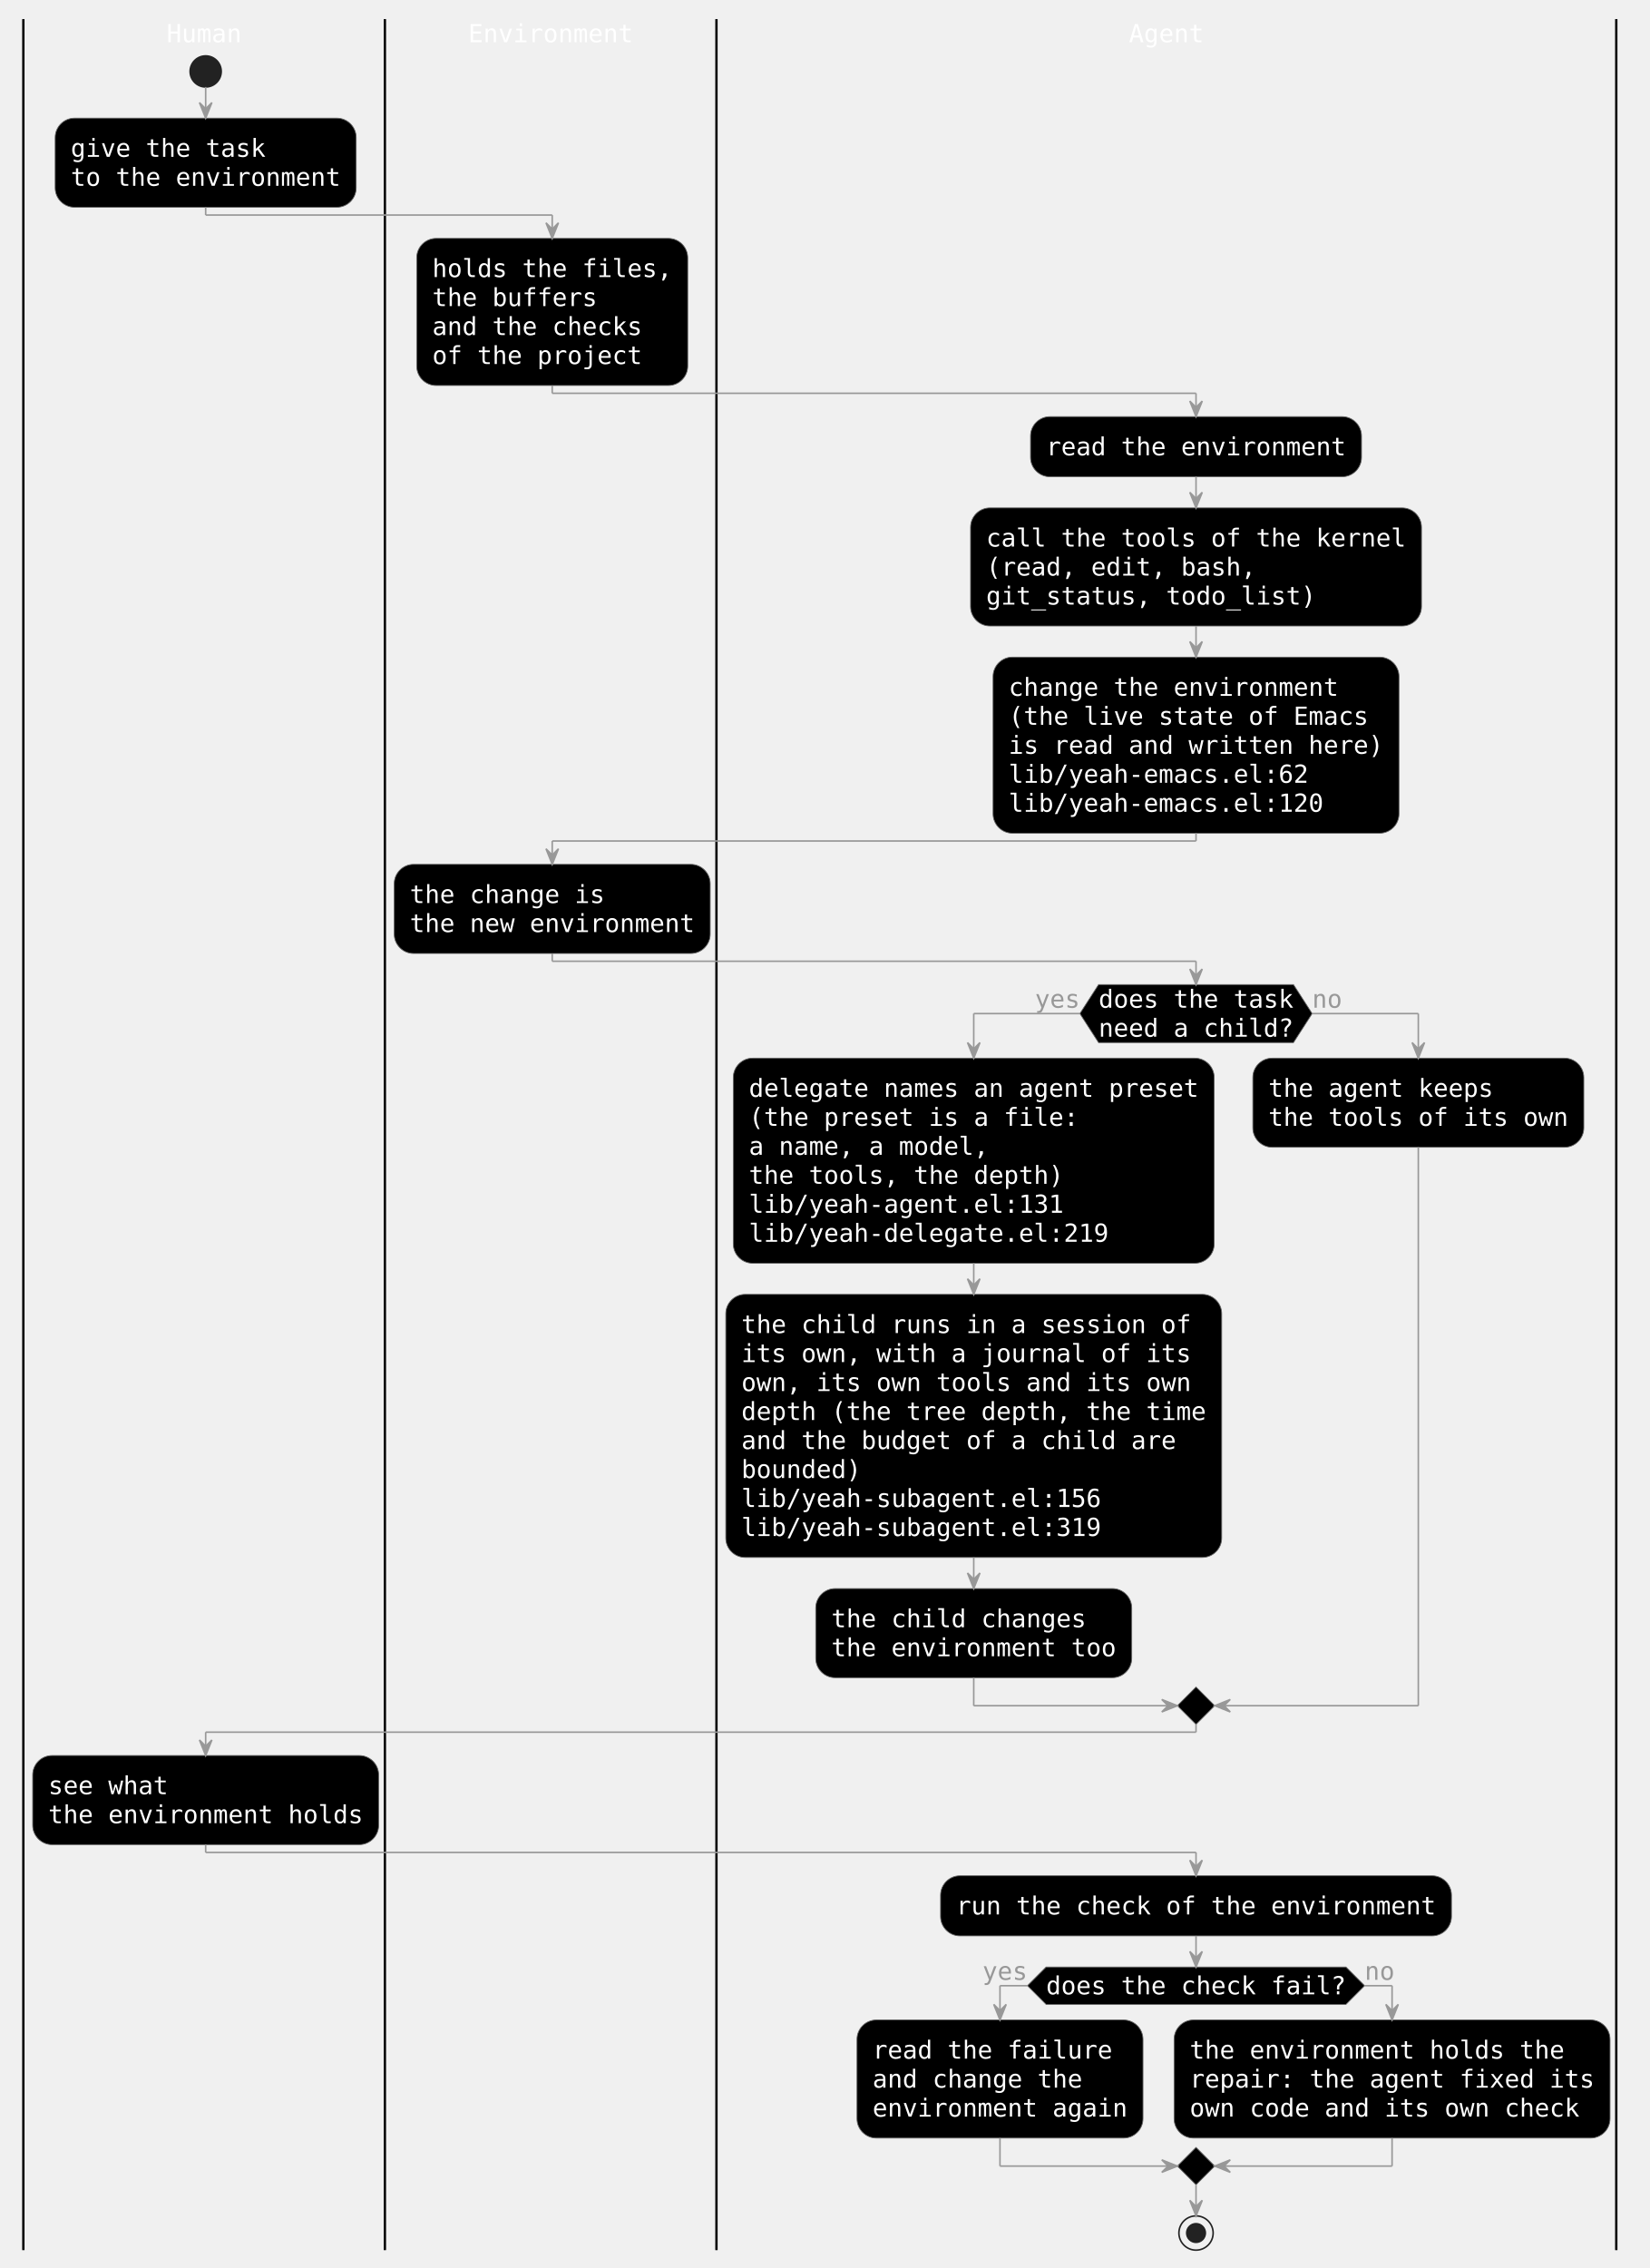
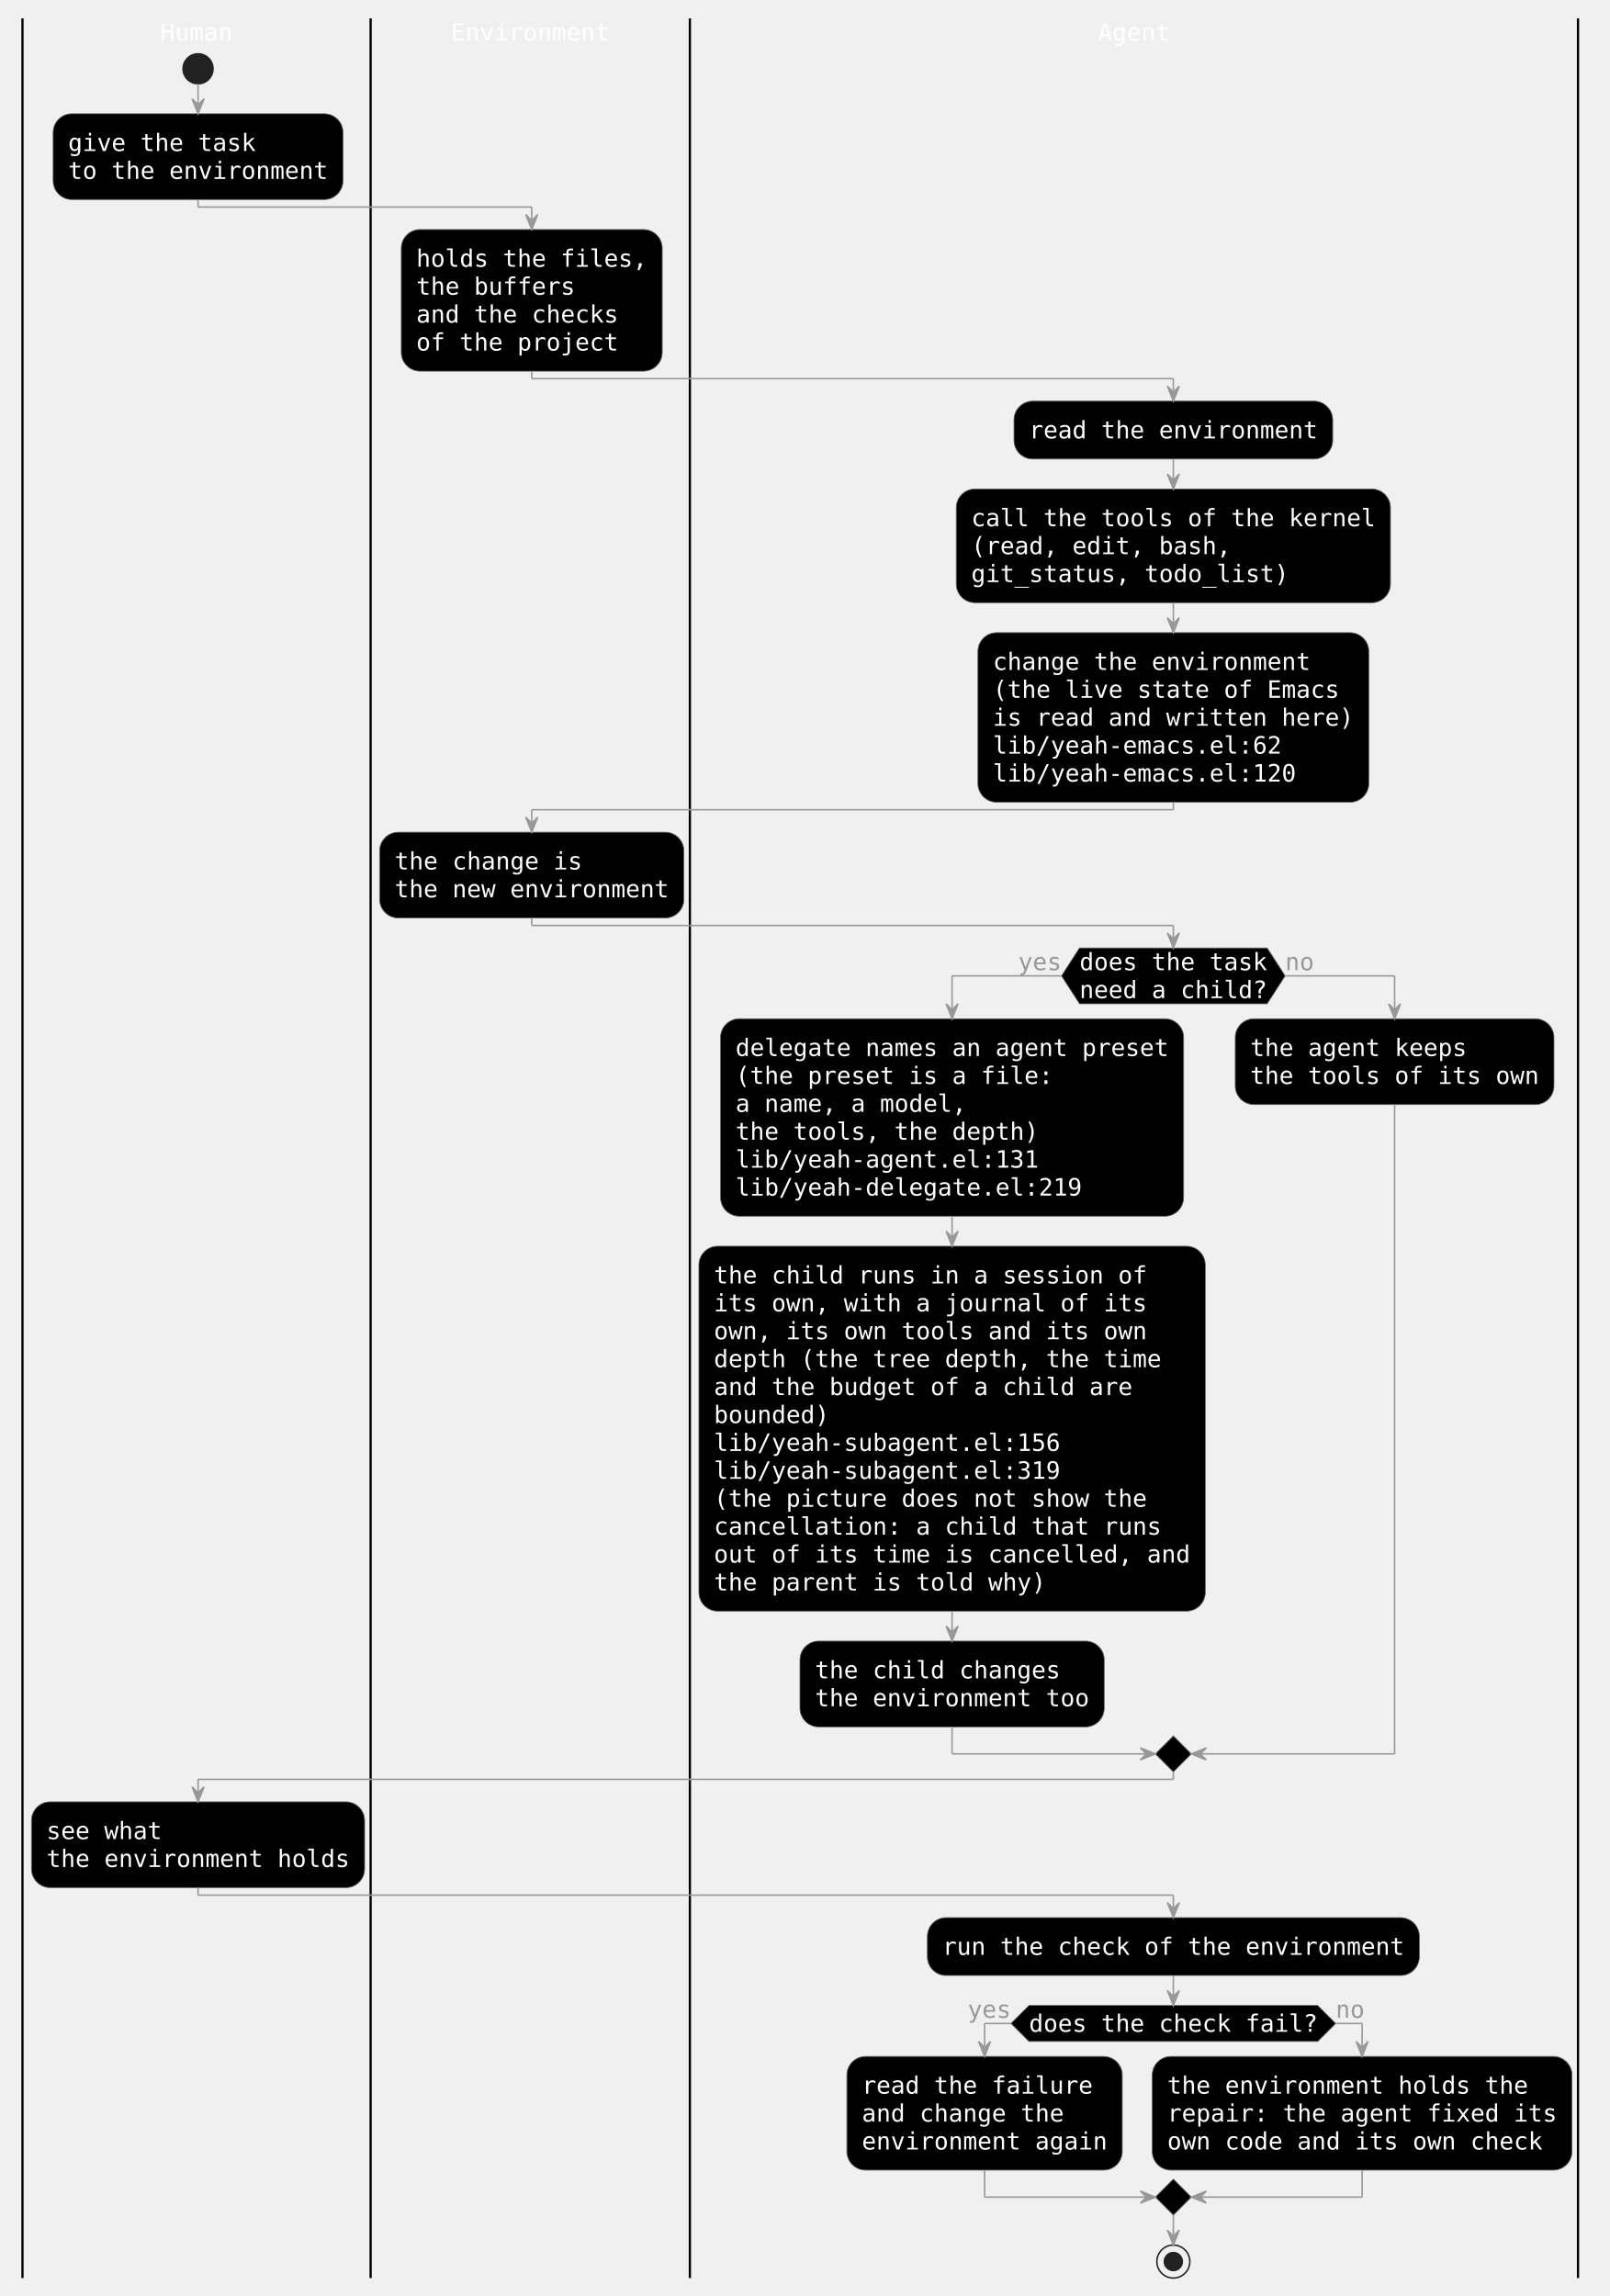
- <svg xmlns="http://www.w3.org/2000/svg" contentStyleType="text/css" data-diagram-type="ACTIVITY" height="1457px" preserveAspectRatio="none" style="width:1060px;height:1457px;background:#000000;" version="1.1" viewBox="0 0 1060 1457" width="1060px" zoomAndPan="magnify">
+ <svg xmlns="http://www.w3.org/2000/svg" contentStyleType="text/css" data-diagram-type="ACTIVITY" height="1532px" preserveAspectRatio="none" style="width:1074px;height:1532px;background:#000000;" version="1.1" viewBox="0 0 1074 1532" width="1074px" zoomAndPan="magnify">
  <defs />
  <g>
-     <rect fill="none" height="18.625" style="stroke:none;stroke-width:1;" width="1027.26" x="15" y="12.273" />
+     <rect fill="none" height="18.625" style="stroke:none;stroke-width:1;" width="1041.709" x="15" y="12.273" />
    <ellipse cx="132.144" cy="45.898" fill="#222222" rx="10" ry="10" style="stroke:#222222;stroke-width:1;" />
    <rect fill="#000000" height="57.25" rx="12.5" ry="12.5" style="stroke:#646464;stroke-width:0.5;" width="193.391" x="35.449" y="75.898" />
    <text fill="#FFFFFF" font-family="'DejaVu Sans Mono'" font-size="16" lengthAdjust="spacing" textLength="125.227" x="45.449" y="100.75">give the task</text>
    <text fill="#FFFFFF" font-family="'DejaVu Sans Mono'" font-size="16" lengthAdjust="spacing" textLength="173.391" x="45.449" y="119.375">to the environment</text>
-     <rect fill="#000000" height="57.25" rx="12.5" ry="12.5" style="stroke:#646464;stroke-width:0.5;" width="222.289" x="21" y="1127.773" />
-     <text fill="#FFFFFF" font-family="'DejaVu Sans Mono'" font-size="16" lengthAdjust="spacing" textLength="77.062" x="31" y="1152.625">see what</text>
-     <text fill="#FFFFFF" font-family="'DejaVu Sans Mono'" font-size="16" lengthAdjust="spacing" textLength="202.289" x="31" y="1171.25">the environment holds</text>
-     <line style="stroke:#000000;stroke-width:1.5;" x1="15" x2="15" y1="12.273" y2="1445.523" />
+     <rect fill="#000000" height="57.25" rx="12.5" ry="12.5" style="stroke:#646464;stroke-width:0.5;" width="222.289" x="21" y="1202.273" />
+     <text fill="#FFFFFF" font-family="'DejaVu Sans Mono'" font-size="16" lengthAdjust="spacing" textLength="77.062" x="31" y="1227.125">see what</text>
+     <text fill="#FFFFFF" font-family="'DejaVu Sans Mono'" font-size="16" lengthAdjust="spacing" textLength="202.289" x="31" y="1245.75">the environment holds</text>
+     <line style="stroke:#000000;stroke-width:1.5;" x1="15" x2="15" y1="12.273" y2="1520.023" />
    <rect fill="#000000" height="94.5" rx="12.5" ry="12.5" style="stroke:#646464;stroke-width:0.5;" width="174.125" x="267.738" y="153.148" />
    <text fill="#FFFFFF" font-family="'DejaVu Sans Mono'" font-size="16" lengthAdjust="spacing" textLength="154.125" x="277.738" y="178">holds the files,</text>
    <text fill="#FFFFFF" font-family="'DejaVu Sans Mono'" font-size="16" lengthAdjust="spacing" textLength="105.961" x="277.738" y="196.625">the buffers</text>
    <text fill="#FFFFFF" font-family="'DejaVu Sans Mono'" font-size="16" lengthAdjust="spacing" textLength="134.859" x="277.738" y="215.25">and the checks</text>
    <text fill="#FFFFFF" font-family="'DejaVu Sans Mono'" font-size="16" lengthAdjust="spacing" textLength="134.859" x="277.738" y="233.875">of the project</text>
    <rect fill="#000000" height="57.25" rx="12.5" ry="12.5" style="stroke:#646464;stroke-width:0.5;" width="203.023" x="253.289" y="555.273" />
    <text fill="#FFFFFF" font-family="'DejaVu Sans Mono'" font-size="16" lengthAdjust="spacing" textLength="125.227" x="263.289" y="580.125">the change is</text>
    <text fill="#FFFFFF" font-family="'DejaVu Sans Mono'" font-size="16" lengthAdjust="spacing" textLength="183.023" x="263.289" y="598.75">the new environment</text>
-     <line style="stroke:#000000;stroke-width:1.5;" x1="247.289" x2="247.289" y1="12.273" y2="1445.523" />
-     <rect fill="#000000" height="38.625" rx="12.5" ry="12.5" style="stroke:#646464;stroke-width:0.5;" width="212.656" x="662.111" y="267.648" />
-     <text fill="#FFFFFF" font-family="'DejaVu Sans Mono'" font-size="16" lengthAdjust="spacing" textLength="192.656" x="672.111" y="292.5">read the environment</text>
-     <rect fill="#000000" height="75.875" rx="12.5" ry="12.5" style="stroke:#646464;stroke-width:0.5;" width="289.719" x="623.58" y="326.273" />
-     <text fill="#FFFFFF" font-family="'DejaVu Sans Mono'" font-size="16" lengthAdjust="spacing" textLength="269.719" x="633.58" y="351.125">call the tools of the kernel</text>
-     <text fill="#FFFFFF" font-family="'DejaVu Sans Mono'" font-size="16" lengthAdjust="spacing" textLength="173.391" x="633.58" y="369.75">(read, edit, bash,</text>
-     <text fill="#FFFFFF" font-family="'DejaVu Sans Mono'" font-size="16" lengthAdjust="spacing" textLength="211.922" x="633.58" y="388.375">git_status, todo_list)</text>
-     <rect fill="#000000" height="113.125" rx="12.5" ry="12.5" style="stroke:#646464;stroke-width:0.5;" width="260.82" x="638.029" y="422.148" />
-     <text fill="#FFFFFF" font-family="'DejaVu Sans Mono'" font-size="16" lengthAdjust="spacing" textLength="211.922" x="648.029" y="447">change the environment</text>
-     <text fill="#FFFFFF" font-family="'DejaVu Sans Mono'" font-size="16" lengthAdjust="spacing" textLength="231.188" x="648.029" y="465.625">(the live state of Emacs</text>
-     <text fill="#FFFFFF" font-family="'DejaVu Sans Mono'" font-size="16" lengthAdjust="spacing" textLength="240.82" x="648.029" y="484.25">is read and written here)</text>
-     <text fill="#FFFFFF" font-family="'DejaVu Sans Mono'" font-size="16" lengthAdjust="spacing" textLength="192.656" x="648.029" y="502.875">lib/yeah-emacs.el:62</text>
-     <text fill="#FFFFFF" font-family="'DejaVu Sans Mono'" font-size="16" lengthAdjust="spacing" textLength="202.289" x="648.029" y="521.5">lib/yeah-emacs.el:120</text>
-     <polygon fill="#000000" points="705.826,632.523,831.053,632.523,843.053,651.148,831.053,669.773,705.826,669.773,693.826,651.148,705.826,632.523" style="stroke:#646464;stroke-width:0.5;" />
-     <text fill="#FFFFFF" font-family="'DejaVu Sans Mono'" font-size="16" lengthAdjust="spacing" textLength="125.227" x="705.826" y="647.375">does the task</text>
-     <text fill="#FFFFFF" font-family="'DejaVu Sans Mono'" font-size="16" lengthAdjust="spacing" textLength="125.227" x="705.826" y="666">need a child?</text>
-     <text fill="#989898" font-family="'DejaVu Sans Mono'" font-size="16" lengthAdjust="spacing" textLength="28.898" x="664.928" y="647.375">yes</text>
-     <text fill="#989898" font-family="'DejaVu Sans Mono'" font-size="16" lengthAdjust="spacing" textLength="19.266" x="843.053" y="647.375">no</text>
-     <rect fill="#000000" height="131.75" rx="12.5" ry="12.5" style="stroke:#646464;stroke-width:0.5;" width="308.984" x="471.129" y="679.773" />
-     <text fill="#FFFFFF" font-family="'DejaVu Sans Mono'" font-size="16" lengthAdjust="spacing" textLength="288.984" x="481.129" y="704.625">delegate names an agent preset</text>
-     <text fill="#FFFFFF" font-family="'DejaVu Sans Mono'" font-size="16" lengthAdjust="spacing" textLength="211.922" x="481.129" y="723.25">(the preset is a file:</text>
-     <text fill="#FFFFFF" font-family="'DejaVu Sans Mono'" font-size="16" lengthAdjust="spacing" textLength="154.125" x="481.129" y="741.875">a name, a model,</text>
-     <text fill="#FFFFFF" font-family="'DejaVu Sans Mono'" font-size="16" lengthAdjust="spacing" textLength="202.289" x="481.129" y="760.5">the tools, the depth)</text>
-     <text fill="#FFFFFF" font-family="'DejaVu Sans Mono'" font-size="16" lengthAdjust="spacing" textLength="202.289" x="481.129" y="779.125">lib/yeah-agent.el:131</text>
-     <text fill="#FFFFFF" font-family="'DejaVu Sans Mono'" font-size="16" lengthAdjust="spacing" textLength="231.188" x="481.129" y="797.75">lib/yeah-delegate.el:219</text>
-     <rect fill="#000000" height="169" rx="12.5" ry="12.5" style="stroke:#646464;stroke-width:0.5;" width="318.617" x="466.312" y="831.523" />
+     <line style="stroke:#000000;stroke-width:1.5;" x1="247.289" x2="247.289" y1="12.273" y2="1520.023" />
+     <rect fill="#000000" height="38.625" rx="12.5" ry="12.5" style="stroke:#646464;stroke-width:0.5;" width="212.656" x="676.561" y="267.648" />
+     <text fill="#FFFFFF" font-family="'DejaVu Sans Mono'" font-size="16" lengthAdjust="spacing" textLength="192.656" x="686.561" y="292.5">read the environment</text>
+     <rect fill="#000000" height="75.875" rx="12.5" ry="12.5" style="stroke:#646464;stroke-width:0.5;" width="289.719" x="638.029" y="326.273" />
+     <text fill="#FFFFFF" font-family="'DejaVu Sans Mono'" font-size="16" lengthAdjust="spacing" textLength="269.719" x="648.029" y="351.125">call the tools of the kernel</text>
+     <text fill="#FFFFFF" font-family="'DejaVu Sans Mono'" font-size="16" lengthAdjust="spacing" textLength="173.391" x="648.029" y="369.75">(read, edit, bash,</text>
+     <text fill="#FFFFFF" font-family="'DejaVu Sans Mono'" font-size="16" lengthAdjust="spacing" textLength="211.922" x="648.029" y="388.375">git_status, todo_list)</text>
+     <rect fill="#000000" height="113.125" rx="12.5" ry="12.5" style="stroke:#646464;stroke-width:0.5;" width="260.82" x="652.479" y="422.148" />
+     <text fill="#FFFFFF" font-family="'DejaVu Sans Mono'" font-size="16" lengthAdjust="spacing" textLength="211.922" x="662.479" y="447">change the environment</text>
+     <text fill="#FFFFFF" font-family="'DejaVu Sans Mono'" font-size="16" lengthAdjust="spacing" textLength="231.188" x="662.479" y="465.625">(the live state of Emacs</text>
+     <text fill="#FFFFFF" font-family="'DejaVu Sans Mono'" font-size="16" lengthAdjust="spacing" textLength="240.82" x="662.479" y="484.25">is read and written here)</text>
+     <text fill="#FFFFFF" font-family="'DejaVu Sans Mono'" font-size="16" lengthAdjust="spacing" textLength="192.656" x="662.479" y="502.875">lib/yeah-emacs.el:62</text>
+     <text fill="#FFFFFF" font-family="'DejaVu Sans Mono'" font-size="16" lengthAdjust="spacing" textLength="202.289" x="662.479" y="521.5">lib/yeah-emacs.el:120</text>
+     <polygon fill="#000000" points="720.275,632.523,845.502,632.523,857.502,651.148,845.502,669.773,720.275,669.773,708.275,651.148,720.275,632.523" style="stroke:#646464;stroke-width:0.5;" />
+     <text fill="#FFFFFF" font-family="'DejaVu Sans Mono'" font-size="16" lengthAdjust="spacing" textLength="125.227" x="720.275" y="647.375">does the task</text>
+     <text fill="#FFFFFF" font-family="'DejaVu Sans Mono'" font-size="16" lengthAdjust="spacing" textLength="125.227" x="720.275" y="666">need a child?</text>
+     <text fill="#989898" font-family="'DejaVu Sans Mono'" font-size="16" lengthAdjust="spacing" textLength="28.898" x="679.377" y="647.375">yes</text>
+     <text fill="#989898" font-family="'DejaVu Sans Mono'" font-size="16" lengthAdjust="spacing" textLength="19.266" x="857.502" y="647.375">no</text>
+     <rect fill="#000000" height="131.75" rx="12.5" ry="12.5" style="stroke:#646464;stroke-width:0.5;" width="308.984" x="480.762" y="679.773" />
+     <text fill="#FFFFFF" font-family="'DejaVu Sans Mono'" font-size="16" lengthAdjust="spacing" textLength="288.984" x="490.762" y="704.625">delegate names an agent preset</text>
+     <text fill="#FFFFFF" font-family="'DejaVu Sans Mono'" font-size="16" lengthAdjust="spacing" textLength="211.922" x="490.762" y="723.25">(the preset is a file:</text>
+     <text fill="#FFFFFF" font-family="'DejaVu Sans Mono'" font-size="16" lengthAdjust="spacing" textLength="154.125" x="490.762" y="741.875">a name, a model,</text>
+     <text fill="#FFFFFF" font-family="'DejaVu Sans Mono'" font-size="16" lengthAdjust="spacing" textLength="202.289" x="490.762" y="760.5">the tools, the depth)</text>
+     <text fill="#FFFFFF" font-family="'DejaVu Sans Mono'" font-size="16" lengthAdjust="spacing" textLength="202.289" x="490.762" y="779.125">lib/yeah-agent.el:131</text>
+     <text fill="#FFFFFF" font-family="'DejaVu Sans Mono'" font-size="16" lengthAdjust="spacing" textLength="231.188" x="490.762" y="797.75">lib/yeah-delegate.el:219</text>
+     <rect fill="#000000" height="243.5" rx="12.5" ry="12.5" style="stroke:#646464;stroke-width:0.5;" width="337.883" x="466.312" y="831.523" />
    <text fill="#FFFFFF" font-family="'DejaVu Sans Mono'" font-size="16" lengthAdjust="spacing" textLength="288.984" x="476.312" y="856.375">the child runs in a session of</text>
    <text fill="#FFFFFF" font-family="'DejaVu Sans Mono'" font-size="16" lengthAdjust="spacing" textLength="288.984" x="476.312" y="875">its own, with a journal of its</text>
    <text fill="#FFFFFF" font-family="'DejaVu Sans Mono'" font-size="16" lengthAdjust="spacing" textLength="288.984" x="476.312" y="893.625">own, its own tools and its own</text>
    <text fill="#FFFFFF" font-family="'DejaVu Sans Mono'" font-size="16" lengthAdjust="spacing" textLength="298.617" x="476.312" y="912.25">depth (the tree depth, the time</text>
    <text fill="#FFFFFF" font-family="'DejaVu Sans Mono'" font-size="16" lengthAdjust="spacing" textLength="279.352" x="476.312" y="930.875">and the budget of a child are</text>
    <text fill="#FFFFFF" font-family="'DejaVu Sans Mono'" font-size="16" lengthAdjust="spacing" textLength="77.062" x="476.312" y="949.5">bounded)</text>
    <text fill="#FFFFFF" font-family="'DejaVu Sans Mono'" font-size="16" lengthAdjust="spacing" textLength="231.188" x="476.312" y="968.125">lib/yeah-subagent.el:156</text>
    <text fill="#FFFFFF" font-family="'DejaVu Sans Mono'" font-size="16" lengthAdjust="spacing" textLength="231.188" x="476.312" y="986.75">lib/yeah-subagent.el:319</text>
-     <rect fill="#000000" height="57.25" rx="12.5" ry="12.5" style="stroke:#646464;stroke-width:0.5;" width="203.023" x="524.109" y="1020.523" />
-     <text fill="#FFFFFF" font-family="'DejaVu Sans Mono'" font-size="16" lengthAdjust="spacing" textLength="163.758" x="534.109" y="1045.375">the child changes</text>
-     <text fill="#FFFFFF" font-family="'DejaVu Sans Mono'" font-size="16" lengthAdjust="spacing" textLength="183.023" x="534.109" y="1064">the environment too</text>
-     <rect fill="#000000" height="57.25" rx="12.5" ry="12.5" style="stroke:#646464;stroke-width:0.5;" width="212.656" x="804.93" y="679.773" />
-     <text fill="#FFFFFF" font-family="'DejaVu Sans Mono'" font-size="16" lengthAdjust="spacing" textLength="144.492" x="814.93" y="704.625">the agent keeps</text>
-     <text fill="#FFFFFF" font-family="'DejaVu Sans Mono'" font-size="16" lengthAdjust="spacing" textLength="192.656" x="814.93" y="723.25">the tools of its own</text>
-     <polygon fill="#000000" points="768.439,1083.773,780.439,1095.773,768.439,1107.773,756.439,1095.773,768.439,1083.773" style="stroke:#646464;stroke-width:0.5;" />
-     <rect fill="#000000" height="38.625" rx="12.5" ry="12.5" style="stroke:#646464;stroke-width:0.5;" width="328.25" x="604.314" y="1205.023" />
-     <text fill="#FFFFFF" font-family="'DejaVu Sans Mono'" font-size="16" lengthAdjust="spacing" textLength="308.25" x="614.314" y="1229.875">run the check of the environment</text>
-     <polygon fill="#000000" points="672.111,1263.648,864.768,1263.648,876.768,1275.648,864.768,1287.648,672.111,1287.648,660.111,1275.648,672.111,1263.648" style="stroke:#646464;stroke-width:0.5;" />
-     <text fill="#FFFFFF" font-family="'DejaVu Sans Mono'" font-size="16" lengthAdjust="spacing" textLength="192.656" x="672.111" y="1281.188">does the check fail?</text>
-     <text fill="#989898" font-family="'DejaVu Sans Mono'" font-size="16" lengthAdjust="spacing" textLength="28.898" x="631.213" y="1271.875">yes</text>
-     <text fill="#989898" font-family="'DejaVu Sans Mono'" font-size="16" lengthAdjust="spacing" textLength="19.266" x="876.768" y="1271.875">no</text>
-     <rect fill="#000000" height="75.875" rx="12.5" ry="12.5" style="stroke:#646464;stroke-width:0.5;" width="183.758" x="550.6" y="1297.648" />
-     <text fill="#FFFFFF" font-family="'DejaVu Sans Mono'" font-size="16" lengthAdjust="spacing" textLength="154.125" x="560.6" y="1322.5">read the failure</text>
-     <text fill="#FFFFFF" font-family="'DejaVu Sans Mono'" font-size="16" lengthAdjust="spacing" textLength="134.859" x="560.6" y="1341.125">and change the</text>
-     <text fill="#FFFFFF" font-family="'DejaVu Sans Mono'" font-size="16" lengthAdjust="spacing" textLength="163.758" x="560.6" y="1359.75">environment again</text>
-     <rect fill="#000000" height="75.875" rx="12.5" ry="12.5" style="stroke:#646464;stroke-width:0.5;" width="280.086" x="754.357" y="1297.648" />
-     <text fill="#FFFFFF" font-family="'DejaVu Sans Mono'" font-size="16" lengthAdjust="spacing" textLength="240.82" x="764.357" y="1322.5">the environment holds the</text>
-     <text fill="#FFFFFF" font-family="'DejaVu Sans Mono'" font-size="16" lengthAdjust="spacing" textLength="260.086" x="764.357" y="1341.125">repair: the agent fixed its</text>
-     <text fill="#FFFFFF" font-family="'DejaVu Sans Mono'" font-size="16" lengthAdjust="spacing" textLength="250.453" x="764.357" y="1359.75">own code and its own check</text>
-     <polygon fill="#000000" points="768.439,1379.523,780.439,1391.523,768.439,1403.523,756.439,1391.523,768.439,1379.523" style="stroke:#646464;stroke-width:0.5;" />
-     <ellipse cx="768.439" cy="1434.523" fill="none" rx="11" ry="11" style="stroke:#222222;stroke-width:1;" />
-     <ellipse cx="768.439" cy="1434.523" fill="#222222" rx="6" ry="6" style="stroke:#222222;stroke-width:1;" />
-     <line style="stroke:#000000;stroke-width:1.5;" x1="460.312" x2="460.312" y1="12.273" y2="1445.523" />
-     <line style="stroke:#000000;stroke-width:1.5;" x1="1038.443" x2="1038.443" y1="12.273" y2="1445.523" />
+     <text fill="#FFFFFF" font-family="'DejaVu Sans Mono'" font-size="16" lengthAdjust="spacing" textLength="288.984" x="476.312" y="1005.375">(the picture does not show the</text>
+     <text fill="#FFFFFF" font-family="'DejaVu Sans Mono'" font-size="16" lengthAdjust="spacing" textLength="298.617" x="476.312" y="1024">cancellation: a child that runs</text>
+     <text fill="#FFFFFF" font-family="'DejaVu Sans Mono'" font-size="16" lengthAdjust="spacing" textLength="317.883" x="476.312" y="1042.625">out of its time is cancelled, and</text>
+     <text fill="#FFFFFF" font-family="'DejaVu Sans Mono'" font-size="16" lengthAdjust="spacing" textLength="221.555" x="476.312" y="1061.25">the parent is told why)</text>
+     <rect fill="#000000" height="57.25" rx="12.5" ry="12.5" style="stroke:#646464;stroke-width:0.5;" width="203.023" x="533.742" y="1095.023" />
+     <text fill="#FFFFFF" font-family="'DejaVu Sans Mono'" font-size="16" lengthAdjust="spacing" textLength="163.758" x="543.742" y="1119.875">the child changes</text>
+     <text fill="#FFFFFF" font-family="'DejaVu Sans Mono'" font-size="16" lengthAdjust="spacing" textLength="183.023" x="543.742" y="1138.5">the environment too</text>
+     <rect fill="#000000" height="57.25" rx="12.5" ry="12.5" style="stroke:#646464;stroke-width:0.5;" width="212.656" x="824.195" y="679.773" />
+     <text fill="#FFFFFF" font-family="'DejaVu Sans Mono'" font-size="16" lengthAdjust="spacing" textLength="144.492" x="834.195" y="704.625">the agent keeps</text>
+     <text fill="#FFFFFF" font-family="'DejaVu Sans Mono'" font-size="16" lengthAdjust="spacing" textLength="192.656" x="834.195" y="723.25">the tools of its own</text>
+     <polygon fill="#000000" points="782.889,1158.273,794.889,1170.273,782.889,1182.273,770.889,1170.273,782.889,1158.273" style="stroke:#646464;stroke-width:0.5;" />
+     <rect fill="#000000" height="38.625" rx="12.5" ry="12.5" style="stroke:#646464;stroke-width:0.5;" width="328.25" x="618.764" y="1279.523" />
+     <text fill="#FFFFFF" font-family="'DejaVu Sans Mono'" font-size="16" lengthAdjust="spacing" textLength="308.25" x="628.764" y="1304.375">run the check of the environment</text>
+     <polygon fill="#000000" points="686.561,1338.148,879.217,1338.148,891.217,1350.148,879.217,1362.148,686.561,1362.148,674.561,1350.148,686.561,1338.148" style="stroke:#646464;stroke-width:0.5;" />
+     <text fill="#FFFFFF" font-family="'DejaVu Sans Mono'" font-size="16" lengthAdjust="spacing" textLength="192.656" x="686.561" y="1355.688">does the check fail?</text>
+     <text fill="#989898" font-family="'DejaVu Sans Mono'" font-size="16" lengthAdjust="spacing" textLength="28.898" x="645.662" y="1346.375">yes</text>
+     <text fill="#989898" font-family="'DejaVu Sans Mono'" font-size="16" lengthAdjust="spacing" textLength="19.266" x="891.217" y="1346.375">no</text>
+     <rect fill="#000000" height="75.875" rx="12.5" ry="12.5" style="stroke:#646464;stroke-width:0.5;" width="183.758" x="565.049" y="1372.148" />
+     <text fill="#FFFFFF" font-family="'DejaVu Sans Mono'" font-size="16" lengthAdjust="spacing" textLength="154.125" x="575.049" y="1397">read the failure</text>
+     <text fill="#FFFFFF" font-family="'DejaVu Sans Mono'" font-size="16" lengthAdjust="spacing" textLength="134.859" x="575.049" y="1415.625">and change the</text>
+     <text fill="#FFFFFF" font-family="'DejaVu Sans Mono'" font-size="16" lengthAdjust="spacing" textLength="163.758" x="575.049" y="1434.25">environment again</text>
+     <rect fill="#000000" height="75.875" rx="12.5" ry="12.5" style="stroke:#646464;stroke-width:0.5;" width="280.086" x="768.807" y="1372.148" />
+     <text fill="#FFFFFF" font-family="'DejaVu Sans Mono'" font-size="16" lengthAdjust="spacing" textLength="240.82" x="778.807" y="1397">the environment holds the</text>
+     <text fill="#FFFFFF" font-family="'DejaVu Sans Mono'" font-size="16" lengthAdjust="spacing" textLength="260.086" x="778.807" y="1415.625">repair: the agent fixed its</text>
+     <text fill="#FFFFFF" font-family="'DejaVu Sans Mono'" font-size="16" lengthAdjust="spacing" textLength="250.453" x="778.807" y="1434.25">own code and its own check</text>
+     <polygon fill="#000000" points="782.889,1454.023,794.889,1466.023,782.889,1478.023,770.889,1466.023,782.889,1454.023" style="stroke:#646464;stroke-width:0.5;" />
+     <ellipse cx="782.889" cy="1509.023" fill="none" rx="11" ry="11" style="stroke:#222222;stroke-width:1;" />
+     <ellipse cx="782.889" cy="1509.023" fill="#222222" rx="6" ry="6" style="stroke:#222222;stroke-width:1;" />
+     <line style="stroke:#000000;stroke-width:1.5;" x1="460.312" x2="460.312" y1="12.273" y2="1520.023" />
+     <line style="stroke:#000000;stroke-width:1.5;" x1="1052.893" x2="1052.893" y1="12.273" y2="1520.023" />
    <line style="stroke:#989898;stroke-width:1;" x1="132.144" x2="132.144" y1="55.898" y2="75.898" />
    <polygon fill="#989898" points="128.144,65.898,132.144,75.898,136.144,65.898,132.144,69.898" style="stroke:#989898;stroke-width:1;" />
-     <line style="stroke:#989898;stroke-width:1;" x1="768.439" x2="768.439" y1="306.273" y2="326.273" />
-     <polygon fill="#989898" points="764.439,316.273,768.439,326.273,772.439,316.273,768.439,320.273" style="stroke:#989898;stroke-width:1;" />
-     <line style="stroke:#989898;stroke-width:1;" x1="768.439" x2="768.439" y1="402.148" y2="422.148" />
-     <polygon fill="#989898" points="764.439,412.148,768.439,422.148,772.439,412.148,768.439,416.148" style="stroke:#989898;stroke-width:1;" />
-     <line style="stroke:#989898;stroke-width:1;" x1="625.621" x2="625.621" y1="811.523" y2="831.523" />
-     <polygon fill="#989898" points="621.621,821.523,625.621,831.523,629.621,821.523,625.621,825.523" style="stroke:#989898;stroke-width:1;" />
-     <line style="stroke:#989898;stroke-width:1;" x1="625.621" x2="625.621" y1="1000.523" y2="1020.523" />
-     <polygon fill="#989898" points="621.621,1010.523,625.621,1020.523,629.621,1010.523,625.621,1014.523" style="stroke:#989898;stroke-width:1;" />
-     <line style="stroke:#989898;stroke-width:1;" x1="693.826" x2="625.621" y1="651.148" y2="651.148" />
-     <line style="stroke:#989898;stroke-width:1;" x1="625.621" x2="625.621" y1="651.148" y2="679.773" />
-     <polygon fill="#989898" points="621.621,669.773,625.621,679.773,629.621,669.773,625.621,673.773" style="stroke:#989898;stroke-width:1;" />
-     <line style="stroke:#989898;stroke-width:1;" x1="843.053" x2="911.258" y1="651.148" y2="651.148" />
-     <line style="stroke:#989898;stroke-width:1;" x1="911.258" x2="911.258" y1="651.148" y2="679.773" />
-     <polygon fill="#989898" points="907.258,669.773,911.258,679.773,915.258,669.773,911.258,673.773" style="stroke:#989898;stroke-width:1;" />
-     <line style="stroke:#989898;stroke-width:1;" x1="625.621" x2="625.621" y1="1077.773" y2="1095.773" />
-     <line style="stroke:#989898;stroke-width:1;" x1="625.621" x2="756.439" y1="1095.773" y2="1095.773" />
-     <polygon fill="#989898" points="746.439,1091.773,756.439,1095.773,746.439,1099.773,750.439,1095.773" style="stroke:#989898;stroke-width:1;" />
-     <line style="stroke:#989898;stroke-width:1;" x1="911.258" x2="911.258" y1="737.023" y2="1095.773" />
-     <line style="stroke:#989898;stroke-width:1;" x1="911.258" x2="780.439" y1="1095.773" y2="1095.773" />
-     <polygon fill="#989898" points="790.439,1091.773,780.439,1095.773,790.439,1099.773,786.439,1095.773" style="stroke:#989898;stroke-width:1;" />
-     <line style="stroke:#989898;stroke-width:1;" x1="660.111" x2="642.479" y1="1275.648" y2="1275.648" />
-     <line style="stroke:#989898;stroke-width:1;" x1="642.479" x2="642.479" y1="1275.648" y2="1297.648" />
-     <polygon fill="#989898" points="638.479,1287.648,642.479,1297.648,646.479,1287.648,642.479,1291.648" style="stroke:#989898;stroke-width:1;" />
-     <line style="stroke:#989898;stroke-width:1;" x1="876.768" x2="894.4" y1="1275.648" y2="1275.648" />
-     <line style="stroke:#989898;stroke-width:1;" x1="894.4" x2="894.4" y1="1275.648" y2="1297.648" />
-     <polygon fill="#989898" points="890.4,1287.648,894.4,1297.648,898.4,1287.648,894.4,1291.648" style="stroke:#989898;stroke-width:1;" />
-     <line style="stroke:#989898;stroke-width:1;" x1="642.479" x2="642.479" y1="1373.523" y2="1391.523" />
-     <line style="stroke:#989898;stroke-width:1;" x1="642.479" x2="756.439" y1="1391.523" y2="1391.523" />
-     <polygon fill="#989898" points="746.439,1387.523,756.439,1391.523,746.439,1395.523,750.439,1391.523" style="stroke:#989898;stroke-width:1;" />
-     <line style="stroke:#989898;stroke-width:1;" x1="894.4" x2="894.4" y1="1373.523" y2="1391.523" />
-     <line style="stroke:#989898;stroke-width:1;" x1="894.4" x2="780.439" y1="1391.523" y2="1391.523" />
-     <polygon fill="#989898" points="790.439,1387.523,780.439,1391.523,790.439,1395.523,786.439,1391.523" style="stroke:#989898;stroke-width:1;" />
-     <line style="stroke:#989898;stroke-width:1;" x1="768.439" x2="768.439" y1="1243.648" y2="1263.648" />
-     <polygon fill="#989898" points="764.439,1253.648,768.439,1263.648,772.439,1253.648,768.439,1257.648" style="stroke:#989898;stroke-width:1;" />
-     <line style="stroke:#989898;stroke-width:1;" x1="768.439" x2="768.439" y1="1403.523" y2="1423.523" />
-     <polygon fill="#989898" points="764.439,1413.523,768.439,1423.523,772.439,1413.523,768.439,1417.523" style="stroke:#989898;stroke-width:1;" />
+     <line style="stroke:#989898;stroke-width:1;" x1="782.889" x2="782.889" y1="306.273" y2="326.273" />
+     <polygon fill="#989898" points="778.889,316.273,782.889,326.273,786.889,316.273,782.889,320.273" style="stroke:#989898;stroke-width:1;" />
+     <line style="stroke:#989898;stroke-width:1;" x1="782.889" x2="782.889" y1="402.148" y2="422.148" />
+     <polygon fill="#989898" points="778.889,412.148,782.889,422.148,786.889,412.148,782.889,416.148" style="stroke:#989898;stroke-width:1;" />
+     <line style="stroke:#989898;stroke-width:1;" x1="635.254" x2="635.254" y1="811.523" y2="831.523" />
+     <polygon fill="#989898" points="631.254,821.523,635.254,831.523,639.254,821.523,635.254,825.523" style="stroke:#989898;stroke-width:1;" />
+     <line style="stroke:#989898;stroke-width:1;" x1="635.254" x2="635.254" y1="1075.023" y2="1095.023" />
+     <polygon fill="#989898" points="631.254,1085.023,635.254,1095.023,639.254,1085.023,635.254,1089.023" style="stroke:#989898;stroke-width:1;" />
+     <line style="stroke:#989898;stroke-width:1;" x1="708.275" x2="635.254" y1="651.148" y2="651.148" />
+     <line style="stroke:#989898;stroke-width:1;" x1="635.254" x2="635.254" y1="651.148" y2="679.773" />
+     <polygon fill="#989898" points="631.254,669.773,635.254,679.773,639.254,669.773,635.254,673.773" style="stroke:#989898;stroke-width:1;" />
+     <line style="stroke:#989898;stroke-width:1;" x1="857.502" x2="930.523" y1="651.148" y2="651.148" />
+     <line style="stroke:#989898;stroke-width:1;" x1="930.523" x2="930.523" y1="651.148" y2="679.773" />
+     <polygon fill="#989898" points="926.523,669.773,930.523,679.773,934.523,669.773,930.523,673.773" style="stroke:#989898;stroke-width:1;" />
+     <line style="stroke:#989898;stroke-width:1;" x1="635.254" x2="635.254" y1="1152.273" y2="1170.273" />
+     <line style="stroke:#989898;stroke-width:1;" x1="635.254" x2="770.889" y1="1170.273" y2="1170.273" />
+     <polygon fill="#989898" points="760.889,1166.273,770.889,1170.273,760.889,1174.273,764.889,1170.273" style="stroke:#989898;stroke-width:1;" />
+     <line style="stroke:#989898;stroke-width:1;" x1="930.523" x2="930.523" y1="737.023" y2="1170.273" />
+     <line style="stroke:#989898;stroke-width:1;" x1="930.523" x2="794.889" y1="1170.273" y2="1170.273" />
+     <polygon fill="#989898" points="804.889,1166.273,794.889,1170.273,804.889,1174.273,800.889,1170.273" style="stroke:#989898;stroke-width:1;" />
+     <line style="stroke:#989898;stroke-width:1;" x1="674.561" x2="656.928" y1="1350.148" y2="1350.148" />
+     <line style="stroke:#989898;stroke-width:1;" x1="656.928" x2="656.928" y1="1350.148" y2="1372.148" />
+     <polygon fill="#989898" points="652.928,1362.148,656.928,1372.148,660.928,1362.148,656.928,1366.148" style="stroke:#989898;stroke-width:1;" />
+     <line style="stroke:#989898;stroke-width:1;" x1="891.217" x2="908.85" y1="1350.148" y2="1350.148" />
+     <line style="stroke:#989898;stroke-width:1;" x1="908.85" x2="908.85" y1="1350.148" y2="1372.148" />
+     <polygon fill="#989898" points="904.85,1362.148,908.85,1372.148,912.85,1362.148,908.85,1366.148" style="stroke:#989898;stroke-width:1;" />
+     <line style="stroke:#989898;stroke-width:1;" x1="656.928" x2="656.928" y1="1448.023" y2="1466.023" />
+     <line style="stroke:#989898;stroke-width:1;" x1="656.928" x2="770.889" y1="1466.023" y2="1466.023" />
+     <polygon fill="#989898" points="760.889,1462.023,770.889,1466.023,760.889,1470.023,764.889,1466.023" style="stroke:#989898;stroke-width:1;" />
+     <line style="stroke:#989898;stroke-width:1;" x1="908.85" x2="908.85" y1="1448.023" y2="1466.023" />
+     <line style="stroke:#989898;stroke-width:1;" x1="908.85" x2="794.889" y1="1466.023" y2="1466.023" />
+     <polygon fill="#989898" points="804.889,1462.023,794.889,1466.023,804.889,1470.023,800.889,1466.023" style="stroke:#989898;stroke-width:1;" />
+     <line style="stroke:#989898;stroke-width:1;" x1="782.889" x2="782.889" y1="1318.148" y2="1338.148" />
+     <polygon fill="#989898" points="778.889,1328.148,782.889,1338.148,786.889,1328.148,782.889,1332.148" style="stroke:#989898;stroke-width:1;" />
+     <line style="stroke:#989898;stroke-width:1;" x1="782.889" x2="782.889" y1="1478.023" y2="1498.023" />
+     <polygon fill="#989898" points="778.889,1488.023,782.889,1498.023,786.889,1488.023,782.889,1492.023" style="stroke:#989898;stroke-width:1;" />
    <line style="stroke:#989898;stroke-width:1;" x1="132.144" x2="132.144" y1="133.148" y2="138.148" />
    <line style="stroke:#989898;stroke-width:1;" x1="132.144" x2="354.801" y1="138.148" y2="138.148" />
    <line style="stroke:#989898;stroke-width:1;" x1="354.801" x2="354.801" y1="138.148" y2="153.148" />
    <polygon fill="#989898" points="350.801,143.148,354.801,153.148,358.801,143.148,354.801,147.148" style="stroke:#989898;stroke-width:1;" />
    <line style="stroke:#989898;stroke-width:1;" x1="354.801" x2="354.801" y1="247.648" y2="252.648" />
-     <line style="stroke:#989898;stroke-width:1;" x1="354.801" x2="768.439" y1="252.648" y2="252.648" />
-     <line style="stroke:#989898;stroke-width:1;" x1="768.439" x2="768.439" y1="252.648" y2="267.648" />
-     <polygon fill="#989898" points="764.439,257.648,768.439,267.648,772.439,257.648,768.439,261.648" style="stroke:#989898;stroke-width:1;" />
-     <line style="stroke:#989898;stroke-width:1;" x1="768.439" x2="768.439" y1="535.273" y2="540.273" />
-     <line style="stroke:#989898;stroke-width:1;" x1="768.439" x2="354.801" y1="540.273" y2="540.273" />
+     <line style="stroke:#989898;stroke-width:1;" x1="354.801" x2="782.889" y1="252.648" y2="252.648" />
+     <line style="stroke:#989898;stroke-width:1;" x1="782.889" x2="782.889" y1="252.648" y2="267.648" />
+     <polygon fill="#989898" points="778.889,257.648,782.889,267.648,786.889,257.648,782.889,261.648" style="stroke:#989898;stroke-width:1;" />
+     <line style="stroke:#989898;stroke-width:1;" x1="782.889" x2="782.889" y1="535.273" y2="540.273" />
+     <line style="stroke:#989898;stroke-width:1;" x1="782.889" x2="354.801" y1="540.273" y2="540.273" />
    <line style="stroke:#989898;stroke-width:1;" x1="354.801" x2="354.801" y1="540.273" y2="555.273" />
    <polygon fill="#989898" points="350.801,545.273,354.801,555.273,358.801,545.273,354.801,549.273" style="stroke:#989898;stroke-width:1;" />
    <line style="stroke:#989898;stroke-width:1;" x1="354.801" x2="354.801" y1="612.523" y2="617.523" />
-     <line style="stroke:#989898;stroke-width:1;" x1="354.801" x2="768.439" y1="617.523" y2="617.523" />
-     <line style="stroke:#989898;stroke-width:1;" x1="768.439" x2="768.439" y1="617.523" y2="632.523" />
-     <polygon fill="#989898" points="764.439,622.523,768.439,632.523,772.439,622.523,768.439,626.523" style="stroke:#989898;stroke-width:1;" />
-     <line style="stroke:#989898;stroke-width:1;" x1="768.439" x2="768.439" y1="1107.773" y2="1112.773" />
-     <line style="stroke:#989898;stroke-width:1;" x1="768.439" x2="132.144" y1="1112.773" y2="1112.773" />
-     <line style="stroke:#989898;stroke-width:1;" x1="132.144" x2="132.144" y1="1112.773" y2="1127.773" />
-     <polygon fill="#989898" points="128.144,1117.773,132.144,1127.773,136.144,1117.773,132.144,1121.773" style="stroke:#989898;stroke-width:1;" />
-     <line style="stroke:#989898;stroke-width:1;" x1="132.144" x2="132.144" y1="1185.023" y2="1190.023" />
-     <line style="stroke:#989898;stroke-width:1;" x1="132.144" x2="768.439" y1="1190.023" y2="1190.023" />
-     <line style="stroke:#989898;stroke-width:1;" x1="768.439" x2="768.439" y1="1190.023" y2="1205.023" />
-     <polygon fill="#989898" points="764.439,1195.023,768.439,1205.023,772.439,1195.023,768.439,1199.023" style="stroke:#989898;stroke-width:1;" />
+     <line style="stroke:#989898;stroke-width:1;" x1="354.801" x2="782.889" y1="617.523" y2="617.523" />
+     <line style="stroke:#989898;stroke-width:1;" x1="782.889" x2="782.889" y1="617.523" y2="632.523" />
+     <polygon fill="#989898" points="778.889,622.523,782.889,632.523,786.889,622.523,782.889,626.523" style="stroke:#989898;stroke-width:1;" />
+     <line style="stroke:#989898;stroke-width:1;" x1="782.889" x2="782.889" y1="1182.273" y2="1187.273" />
+     <line style="stroke:#989898;stroke-width:1;" x1="782.889" x2="132.144" y1="1187.273" y2="1187.273" />
+     <line style="stroke:#989898;stroke-width:1;" x1="132.144" x2="132.144" y1="1187.273" y2="1202.273" />
+     <polygon fill="#989898" points="128.144,1192.273,132.144,1202.273,136.144,1192.273,132.144,1196.273" style="stroke:#989898;stroke-width:1;" />
+     <line style="stroke:#989898;stroke-width:1;" x1="132.144" x2="132.144" y1="1259.523" y2="1264.523" />
+     <line style="stroke:#989898;stroke-width:1;" x1="132.144" x2="782.889" y1="1264.523" y2="1264.523" />
+     <line style="stroke:#989898;stroke-width:1;" x1="782.889" x2="782.889" y1="1264.523" y2="1279.523" />
+     <polygon fill="#989898" points="778.889,1269.523,782.889,1279.523,786.889,1269.523,782.889,1273.523" style="stroke:#989898;stroke-width:1;" />
    <text fill="#FFFFFF" font-family="'DejaVu Sans Mono'" font-size="16" lengthAdjust="spacing" textLength="48.164" x="107.062" y="27.125">Human</text>
    <text fill="#FFFFFF" font-family="'DejaVu Sans Mono'" font-size="16" lengthAdjust="spacing" textLength="105.961" x="300.82" y="27.125">Environment</text>
-     <text fill="#FFFFFF" font-family="'DejaVu Sans Mono'" font-size="16" lengthAdjust="spacing" textLength="48.164" x="725.296" y="27.125">Agent</text>
+     <text fill="#FFFFFF" font-family="'DejaVu Sans Mono'" font-size="16" lengthAdjust="spacing" textLength="48.164" x="732.52" y="27.125">Agent</text>
  </g>
</svg>
